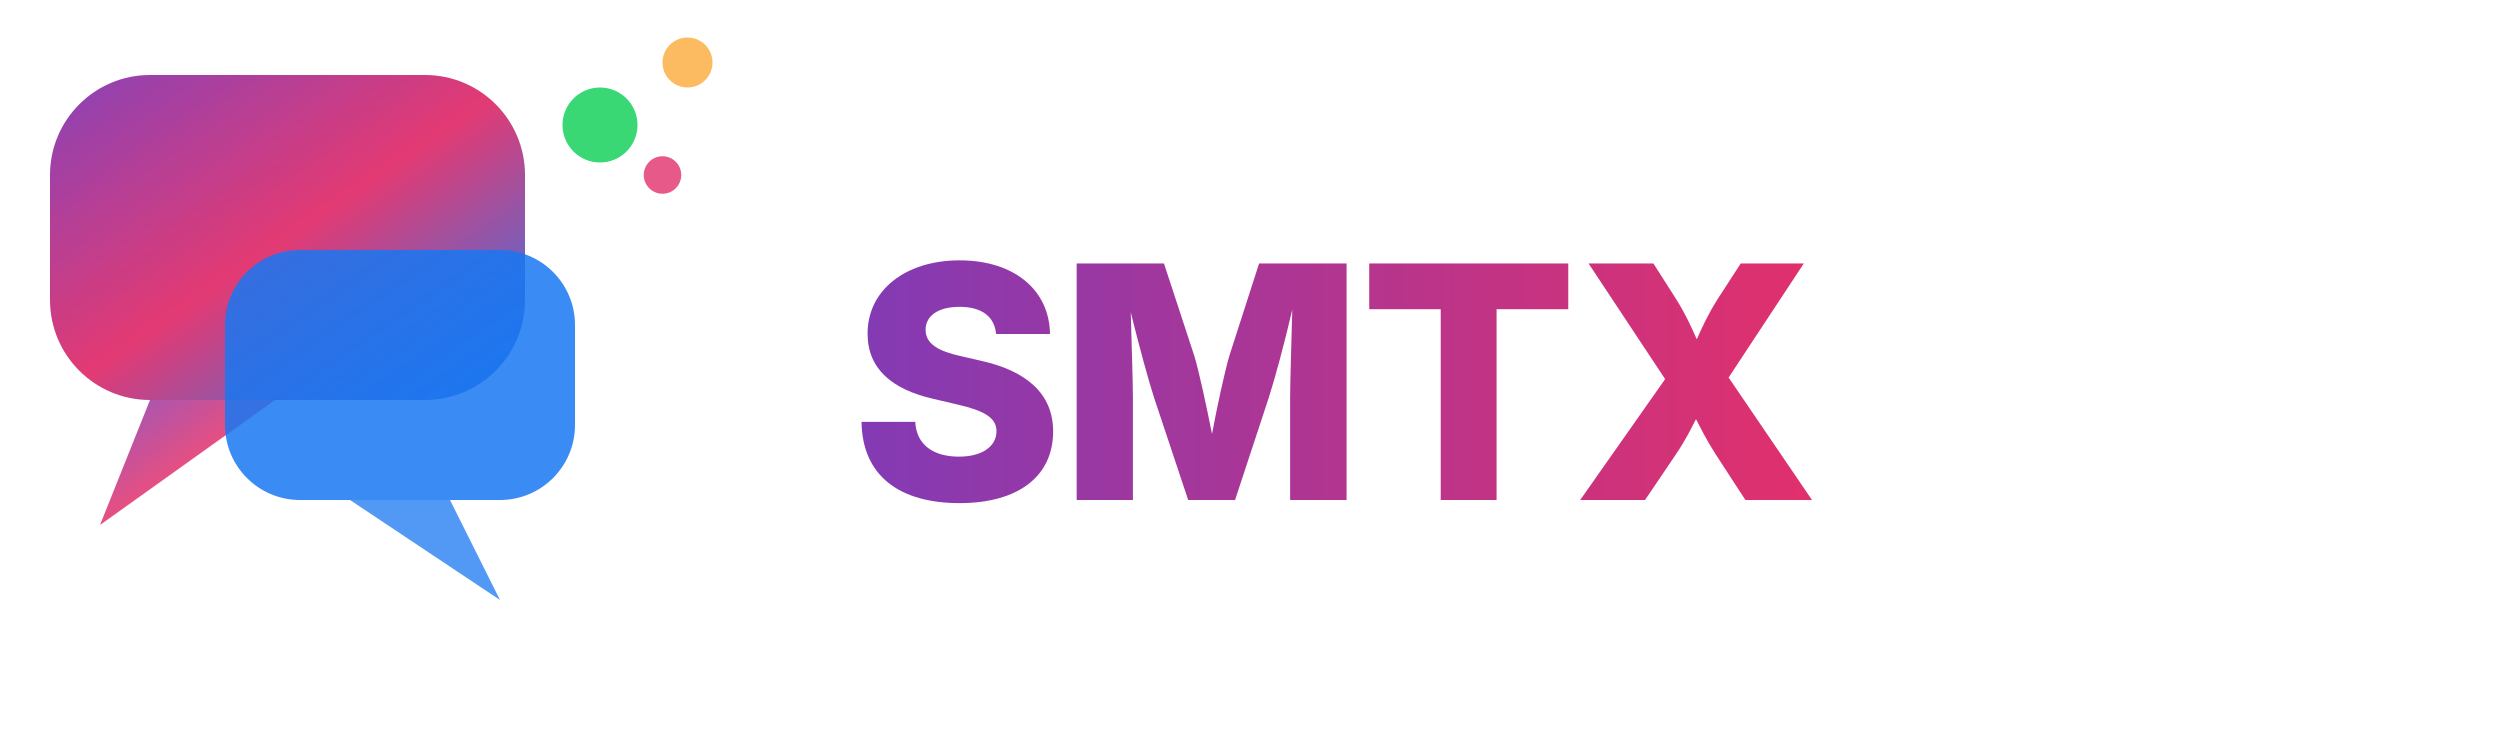
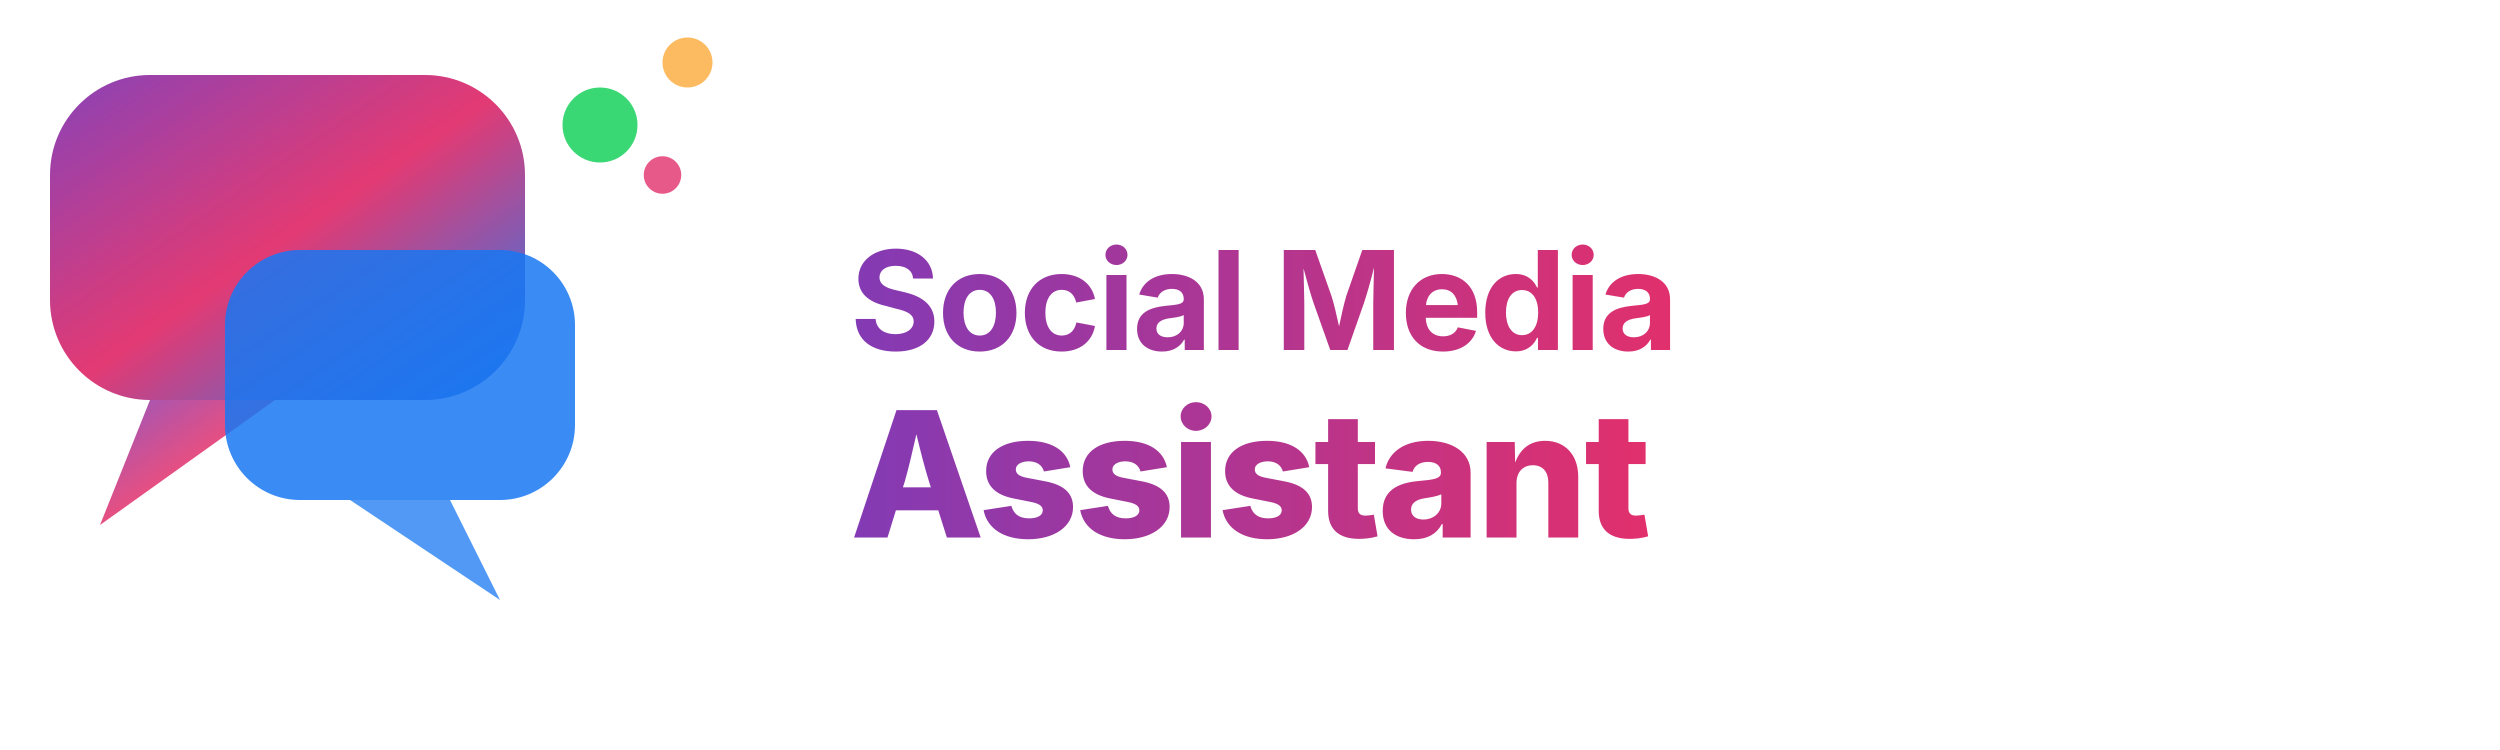
<svg xmlns="http://www.w3.org/2000/svg" viewBox="0 0 200 60" width="200" height="60" role="img" aria-labelledby="logo-title logo-desc">
  <defs>
    <linearGradient id="grad-icon" x1="0%" y1="0%" x2="100%" y2="100%">
      <stop offset="0%" stop-color="#833AB4" />
      <stop offset="50%" stop-color="#E1306C" />
      <stop offset="100%" stop-color="#1877F2" />
    </linearGradient>
    <linearGradient id="grad-text" x1="0%" y1="0%" x2="100%" y2="0%">
      <stop offset="0%" stop-color="#833AB4" />
      <stop offset="100%" stop-color="#E1306C" />
    </linearGradient>
  </defs>
  <rect x="4" y="6" width="38" height="26" rx="8" ry="8" fill="url(#grad-icon)" opacity="0.95" />
  <polygon points="12,32 8,42 22,32" fill="url(#grad-icon)" opacity="0.85" />
  <rect x="18" y="20" width="28" height="20" rx="6" ry="6" fill="#1877F2" opacity="0.85" />
  <polygon points="36,40 40,48 28,40" fill="#1877F2" opacity="0.75" />
  <circle cx="48" cy="10" r="3" fill="#25D366" opacity="0.9" />
  <circle cx="55" cy="5" r="2" fill="#FCAF45" opacity="0.85" />
  <circle cx="53" cy="14" r="1.5" fill="#E1306C" opacity="0.8" />
-   <text x="68" y="40" font-family="'Plus Jakarta Sans', 'Inter', sans-serif" font-size="26" font-weight="800" letter-spacing="-0.5" fill="url(#grad-text)">SMTX</text>
+   <text x="68" y="28" font-family="'Plus Jakarta Sans', 'Inter', sans-serif" font-size="11" font-weight="700" letter-spacing="-0.2" fill="url(#grad-text)">Social Media</text>
+   <text x="68" y="43" font-family="'Plus Jakarta Sans', 'Inter', sans-serif" font-size="14" font-weight="800" letter-spacing="-0.3" fill="url(#grad-text)">Assistant</text>
</svg>
